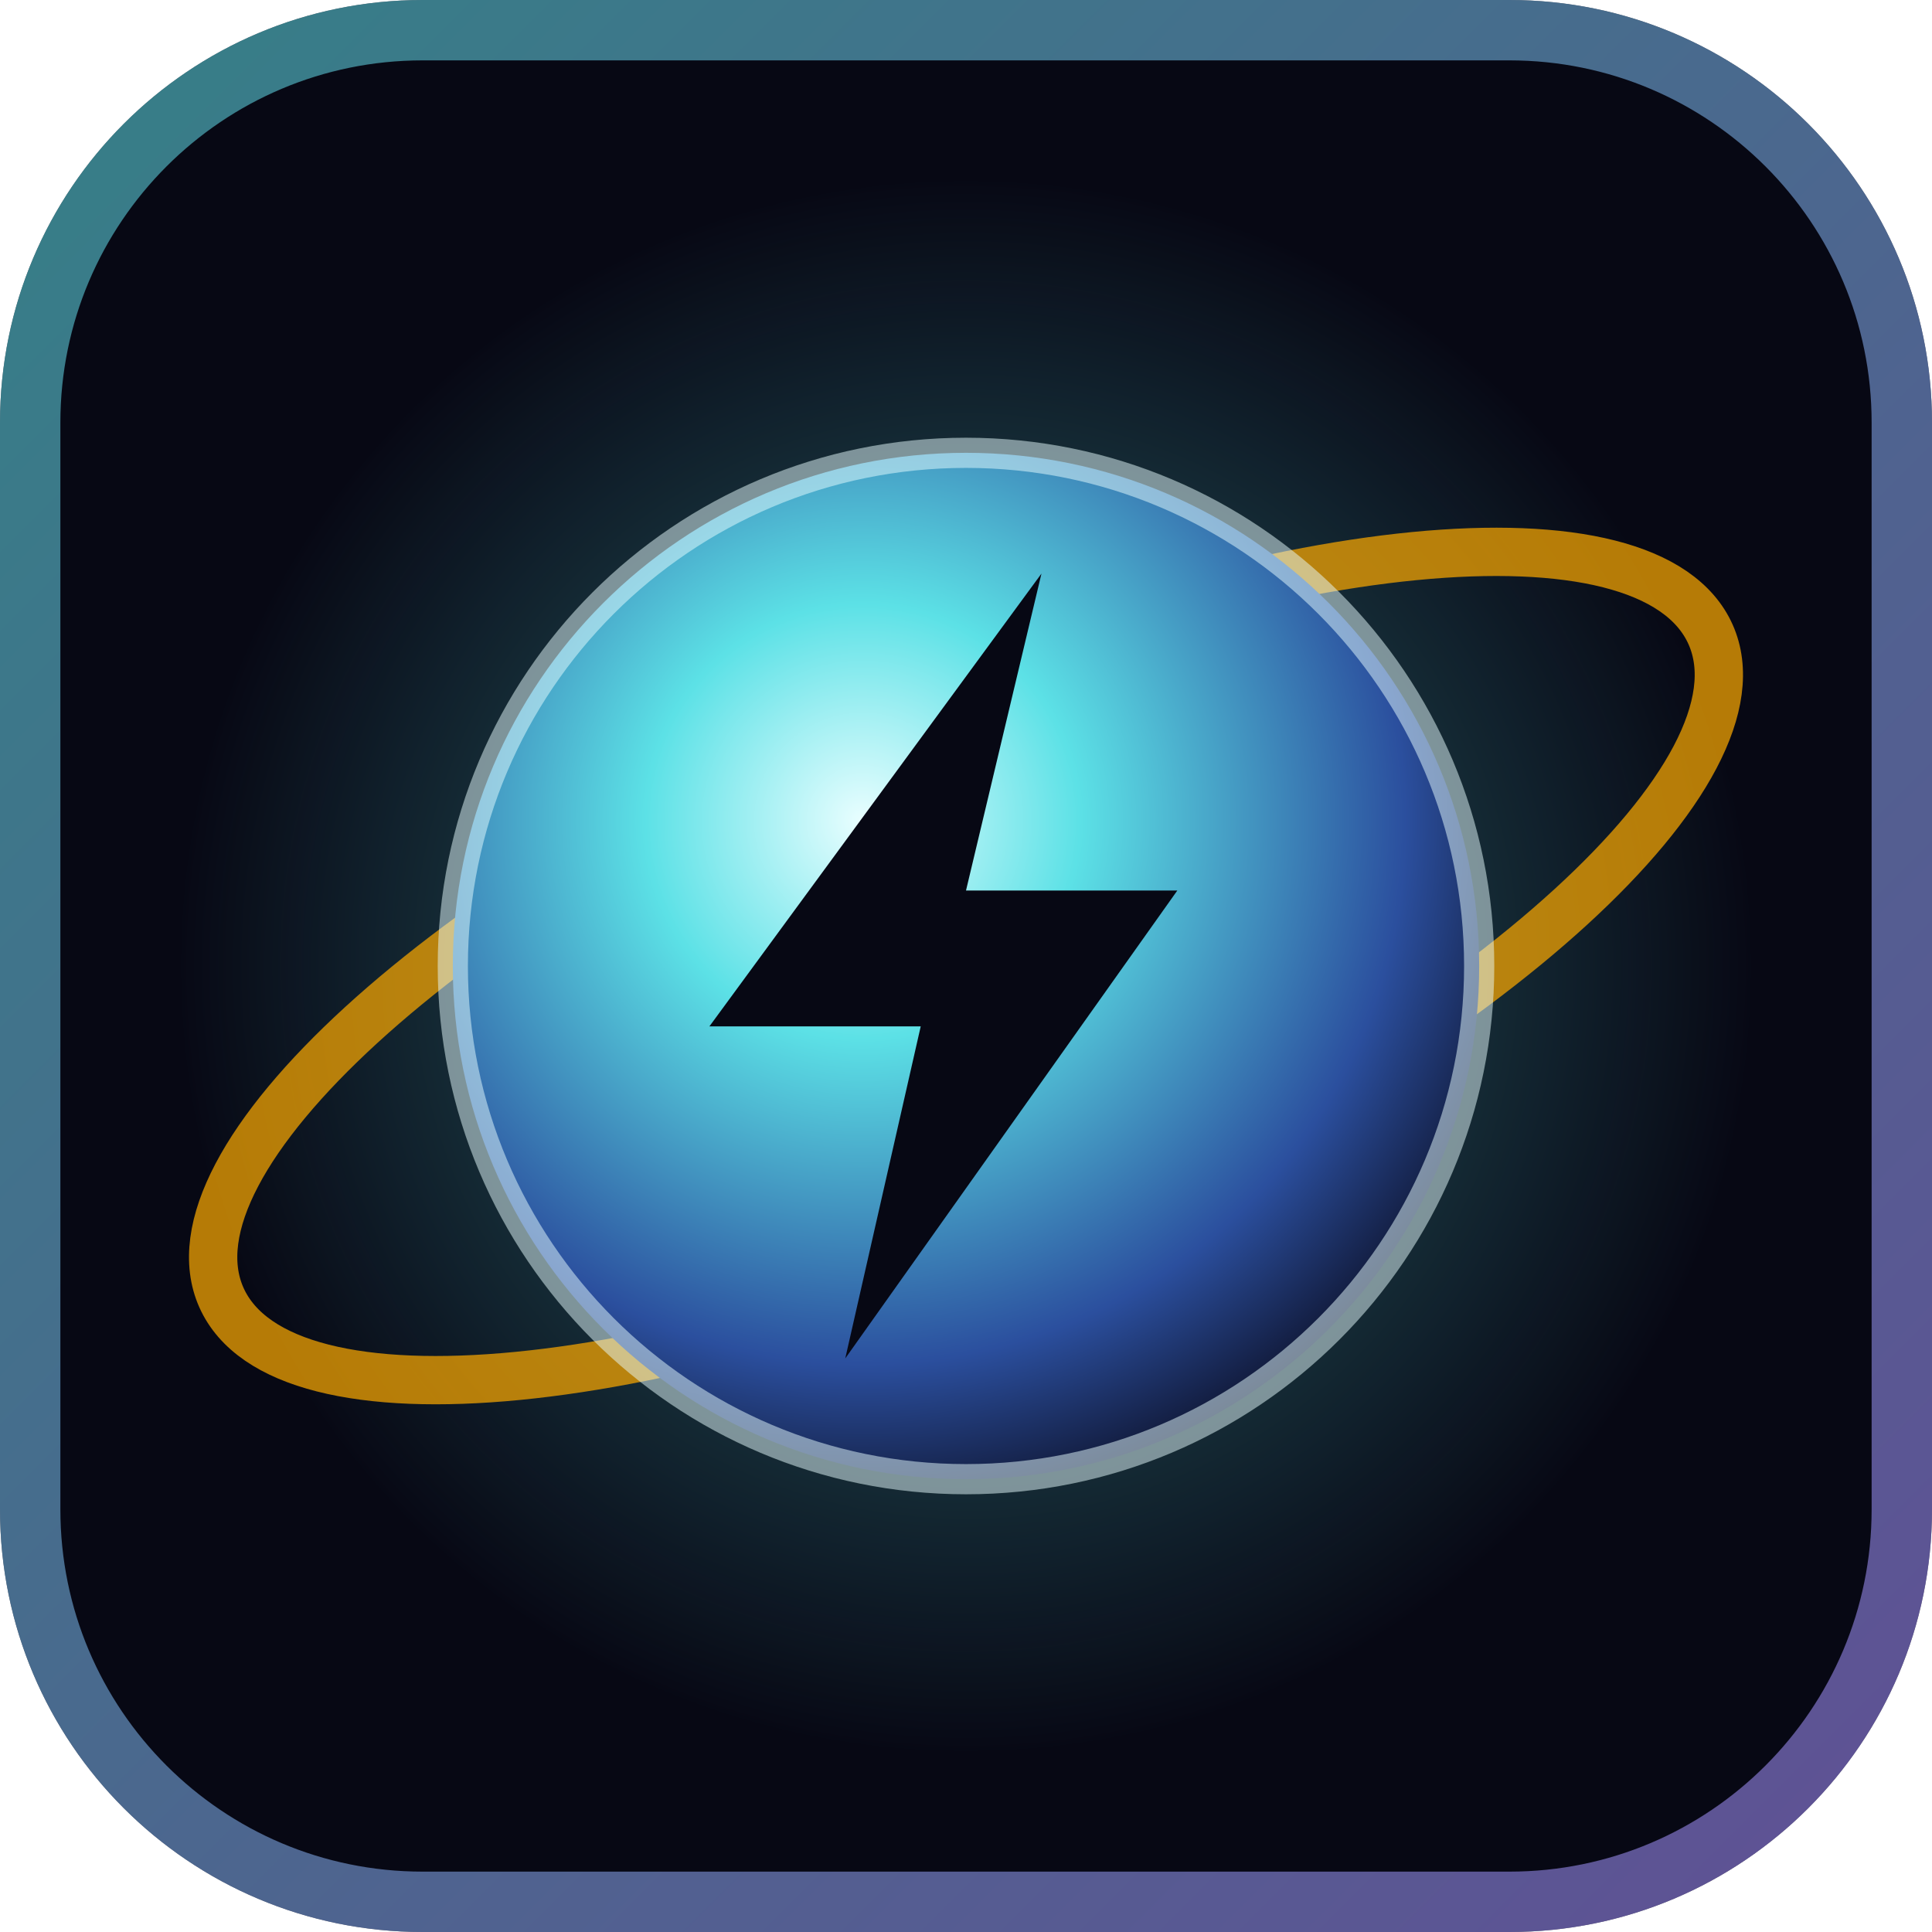
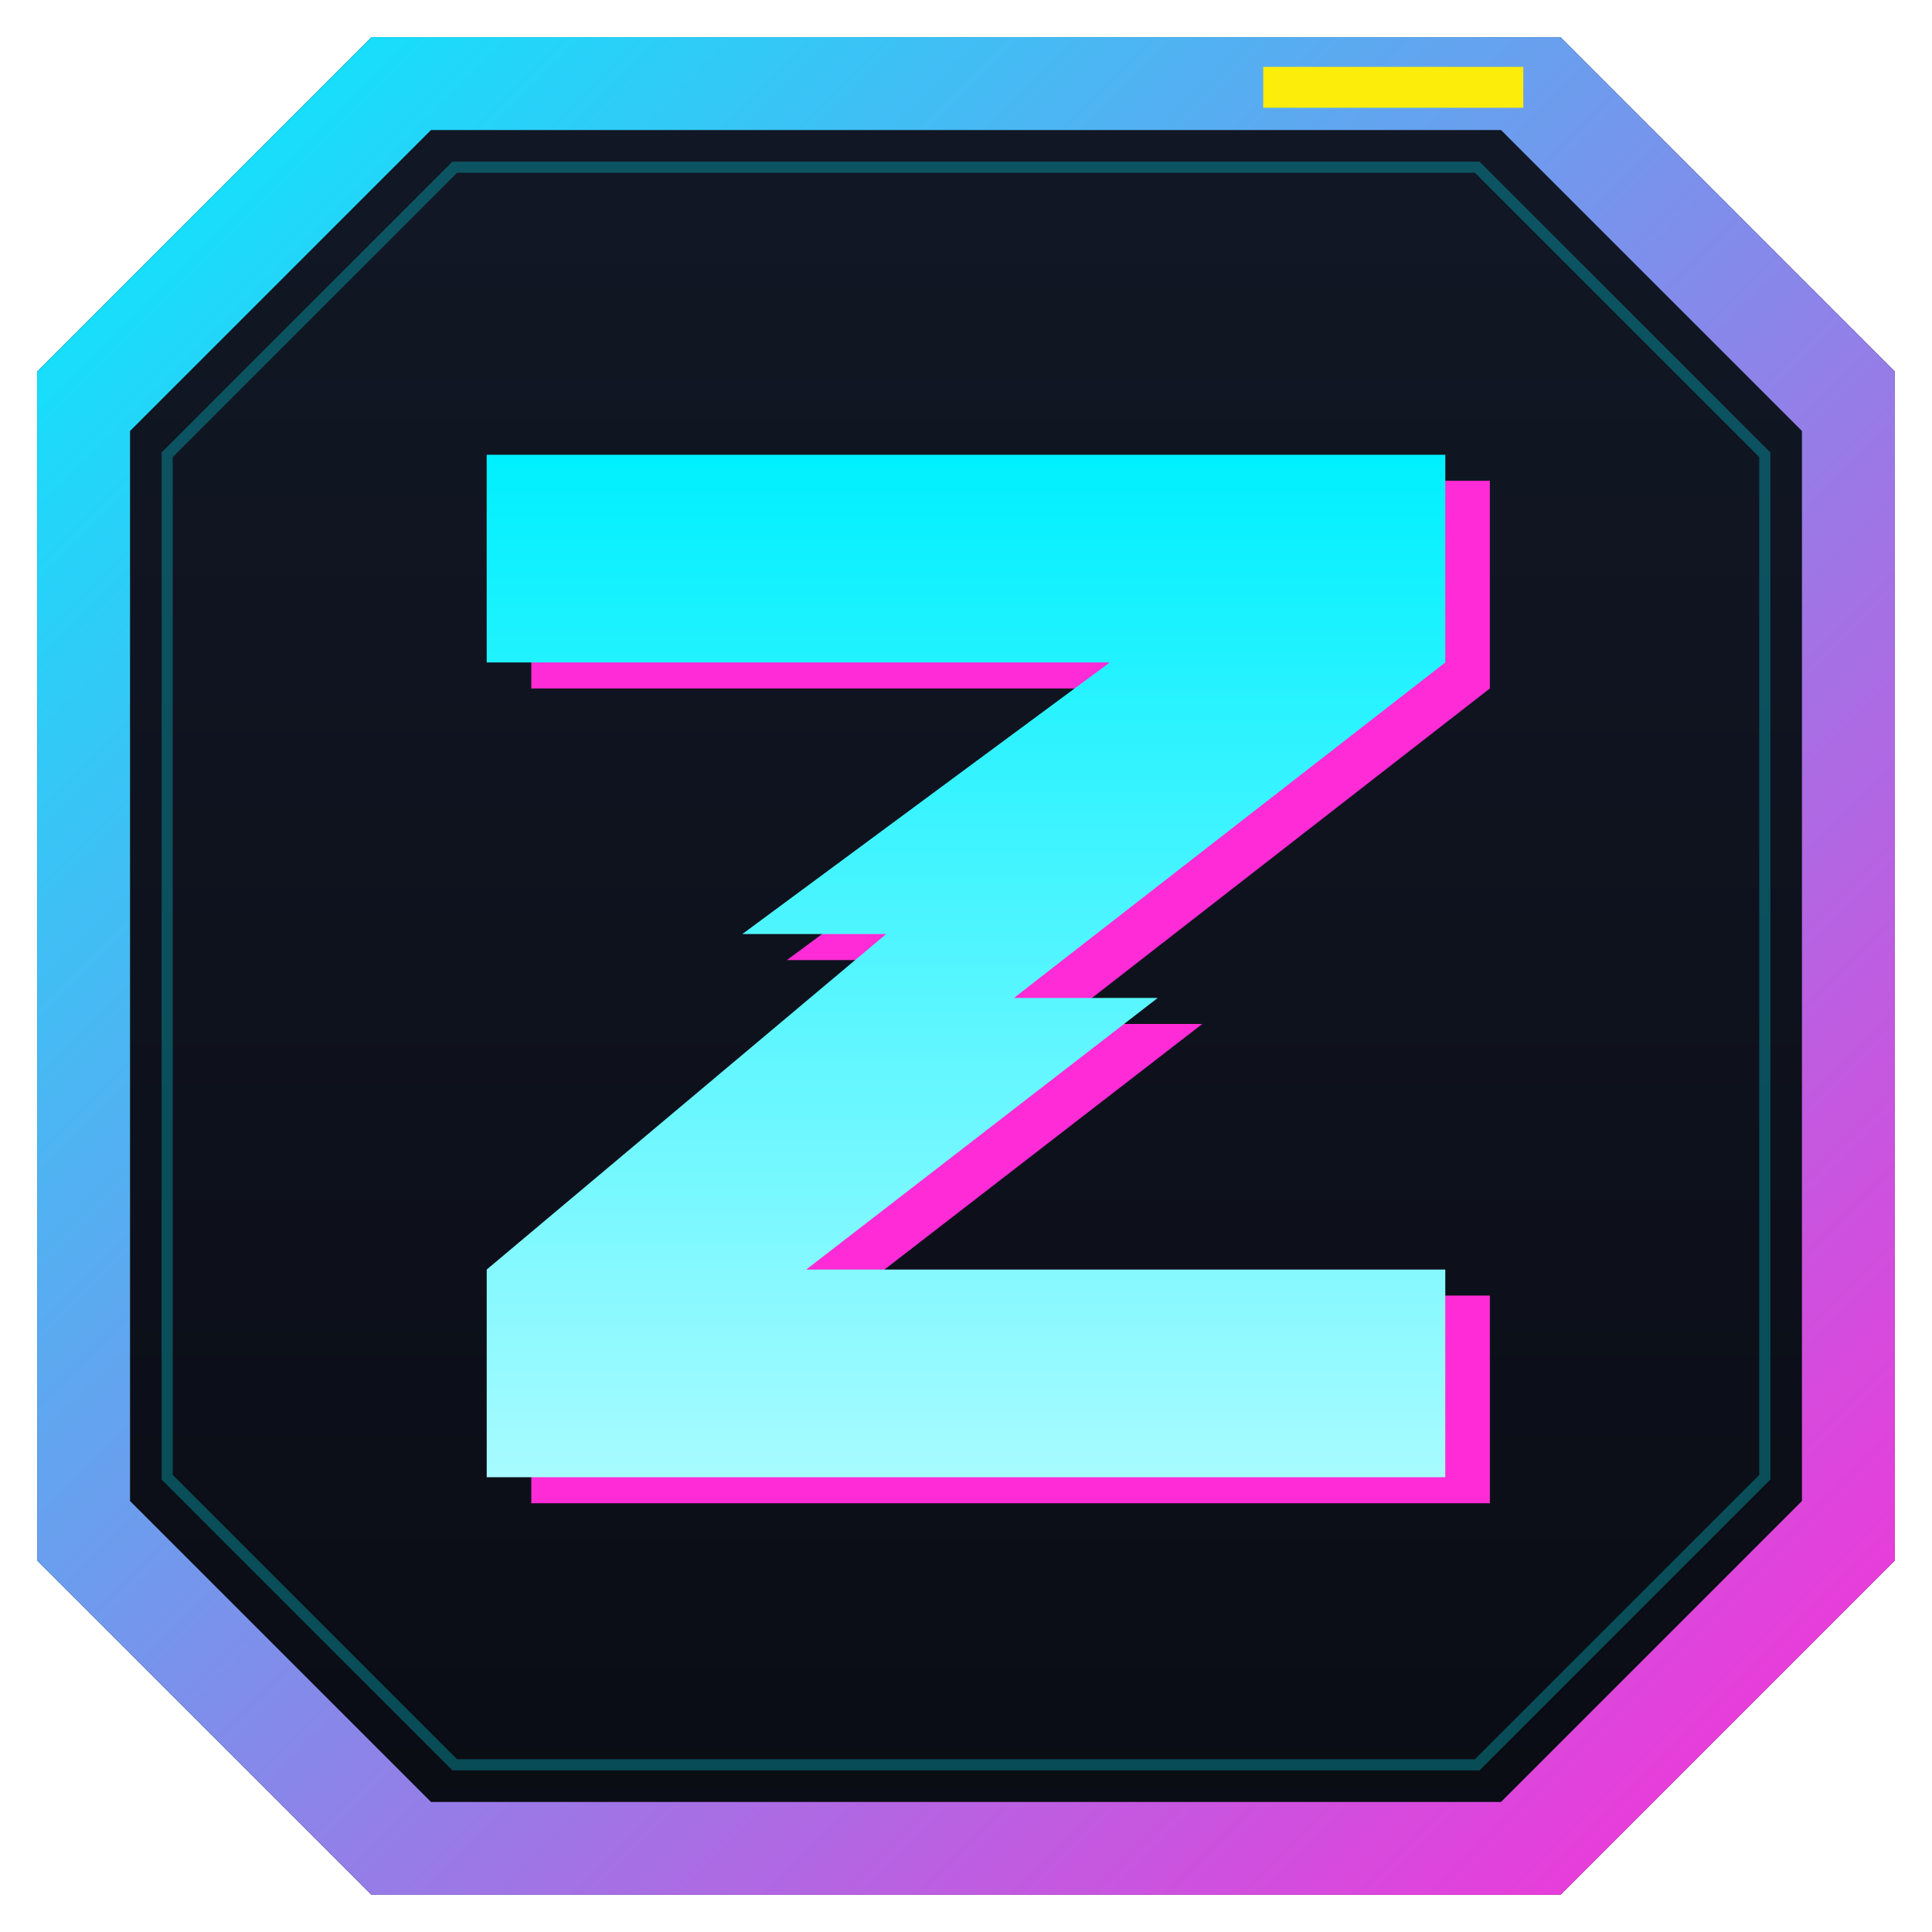
- <svg xmlns="http://www.w3.org/2000/svg" viewBox="0 0 64 64">
+ <svg xmlns="http://www.w3.org/2000/svg" width="208" height="208" viewBox="0 0 208.000 208.000">
  <defs>
-     <radialGradient id="c" cx=".4" cy=".36" r=".7">
-       <stop offset="0" stop-color="#e9feff" />
-       <stop offset=".3" stop-color="#5ce1e6" />
-       <stop offset=".75" stop-color="#2b4f9e" />
-       <stop offset="1" stop-color="#0b0d22" />
-     </radialGradient>
-     <linearGradient id="r" x1="0" y1="0" x2="1" y2="1">
-       <stop offset="0" stop-color="#5ce1e6" />
-       <stop offset="1" stop-color="#a98bff" />
+     <linearGradient id="irim" x1="0" y1="0" x2="1" y2="1">
+       <stop offset="0" stop-color="#00F0FF" />
+       <stop offset="1" stop-color="#FF2BD6" />
    </linearGradient>
-     <radialGradient id="g" cx=".5" cy=".5" r=".5">
-       <stop offset="0" stop-color="#5ce1e6" stop-opacity=".45" />
-       <stop offset="1" stop-color="#5ce1e6" stop-opacity="0" />
-     </radialGradient>
+     <linearGradient id="iz" x1="0" y1="0" x2="0" y2="1">
+       <stop offset="0" stop-color="#00F0FF" />
+       <stop offset="1" stop-color="#A6FBFF" />
+     </linearGradient>
+     <linearGradient id="ibody" x1="0" y1="0" x2="0" y2="1">
+       <stop offset="0" stop-color="#121826" />
+       <stop offset="1" stop-color="#0A0C14" />
+     </linearGradient>
  </defs>
-   <rect width="64" height="64" rx="14" fill="#070814" />
-   <rect x="1" y="1" width="62" height="62" rx="13" fill="none" stroke="url(#r)" stroke-opacity=".55" stroke-width="2" />
-   <circle cx="32" cy="32" r="26" fill="url(#g)" />
-   <ellipse cx="32" cy="32" rx="27" ry="9" fill="none" stroke="#f0a202" stroke-opacity=".75" stroke-width="1.6" transform="rotate(-24 32 32)" />
-   <circle cx="32" cy="32" r="17" fill="url(#c)" />
-   <circle cx="32" cy="32" r="17" fill="none" stroke="#e9feff" stroke-opacity=".5" stroke-width="1" />
-   <path d="M34.5 19 23.5 34h7l-2.5 11 11-15.5h-7z" fill="#070814" />
+   <path d="M40.000,4.000 L168.000,4.000 L204.000,40.000 L204.000,168.000 L168.000,204.000 L40.000,204.000 L4.000,168.000 L4.000,40.000 Z" fill="url(#ibody)" />
+   <path d="M48.960,18.000 L159.040,18.000 L190.000,48.960 L190.000,159.040 L159.040,190.000 L48.960,190.000 L18.000,159.040 L18.000,48.960 Z" fill="none" stroke="#00F0FF" stroke-opacity="0.28" stroke-width="1.200" />
+   <path d="M40.000,4.000 L168.000,4.000 L204.000,40.000 L204.000,168.000 L168.000,204.000 L40.000,204.000 L4.000,168.000 L4.000,40.000 Z M46.400,14.000 L161.600,14.000 L194.000,46.400 L194.000,161.600 L161.600,194.000 L46.400,194.000 L14.000,161.600 L14.000,46.400 Z" fill="url(#irim)" fill-rule="evenodd" />
+   <path d="M57.200,51.760 L160.400,51.760 L160.400,74.120 L113.960,110.240 L129.440,110.240 L91.600,139.480 L160.400,139.480 L160.400,161.840 L57.200,161.840 L57.200,139.480 L100.200,103.360 L84.720,103.360 L124.280,74.120 L57.200,74.120 Z" fill="#FF2BD6" />
+   <path d="M52.400,48.960 L155.600,48.960 L155.600,71.320 L109.160,107.440 L124.640,107.440 L86.800,136.680 L155.600,136.680 L155.600,159.040 L52.400,159.040 L52.400,136.680 L95.400,100.560 L79.920,100.560 L119.480,71.320 L52.400,71.320 Z" fill="url(#iz)" />
+   <rect x="136.000" y="7.200" width="28.000" height="4.400" fill="#FCEE0A" />
</svg>
